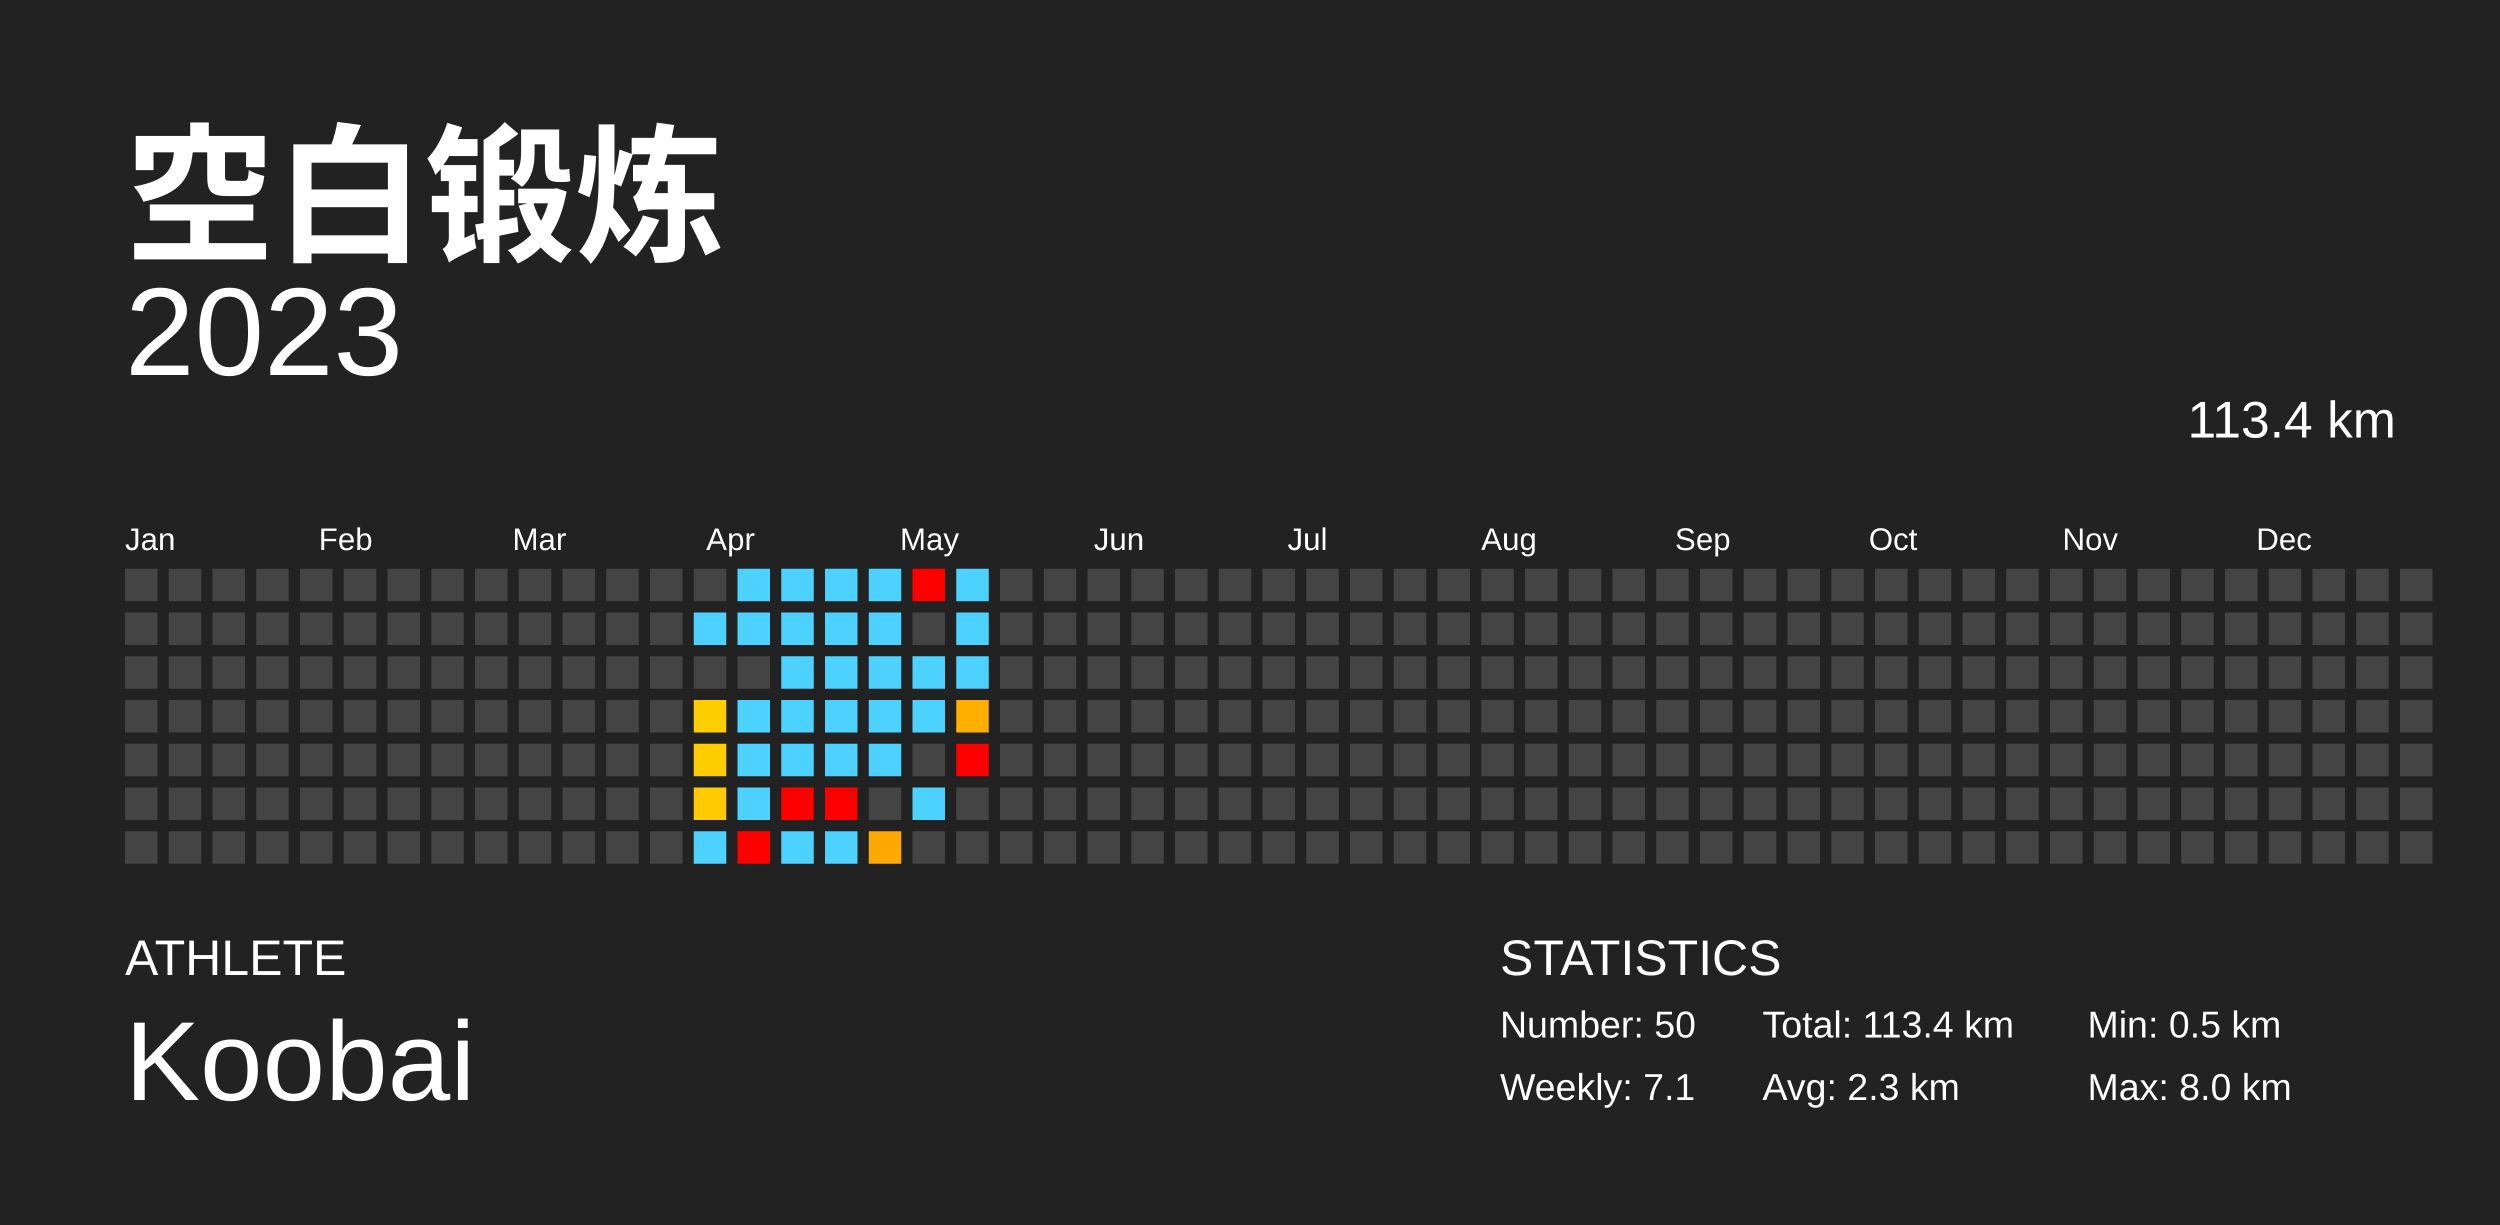
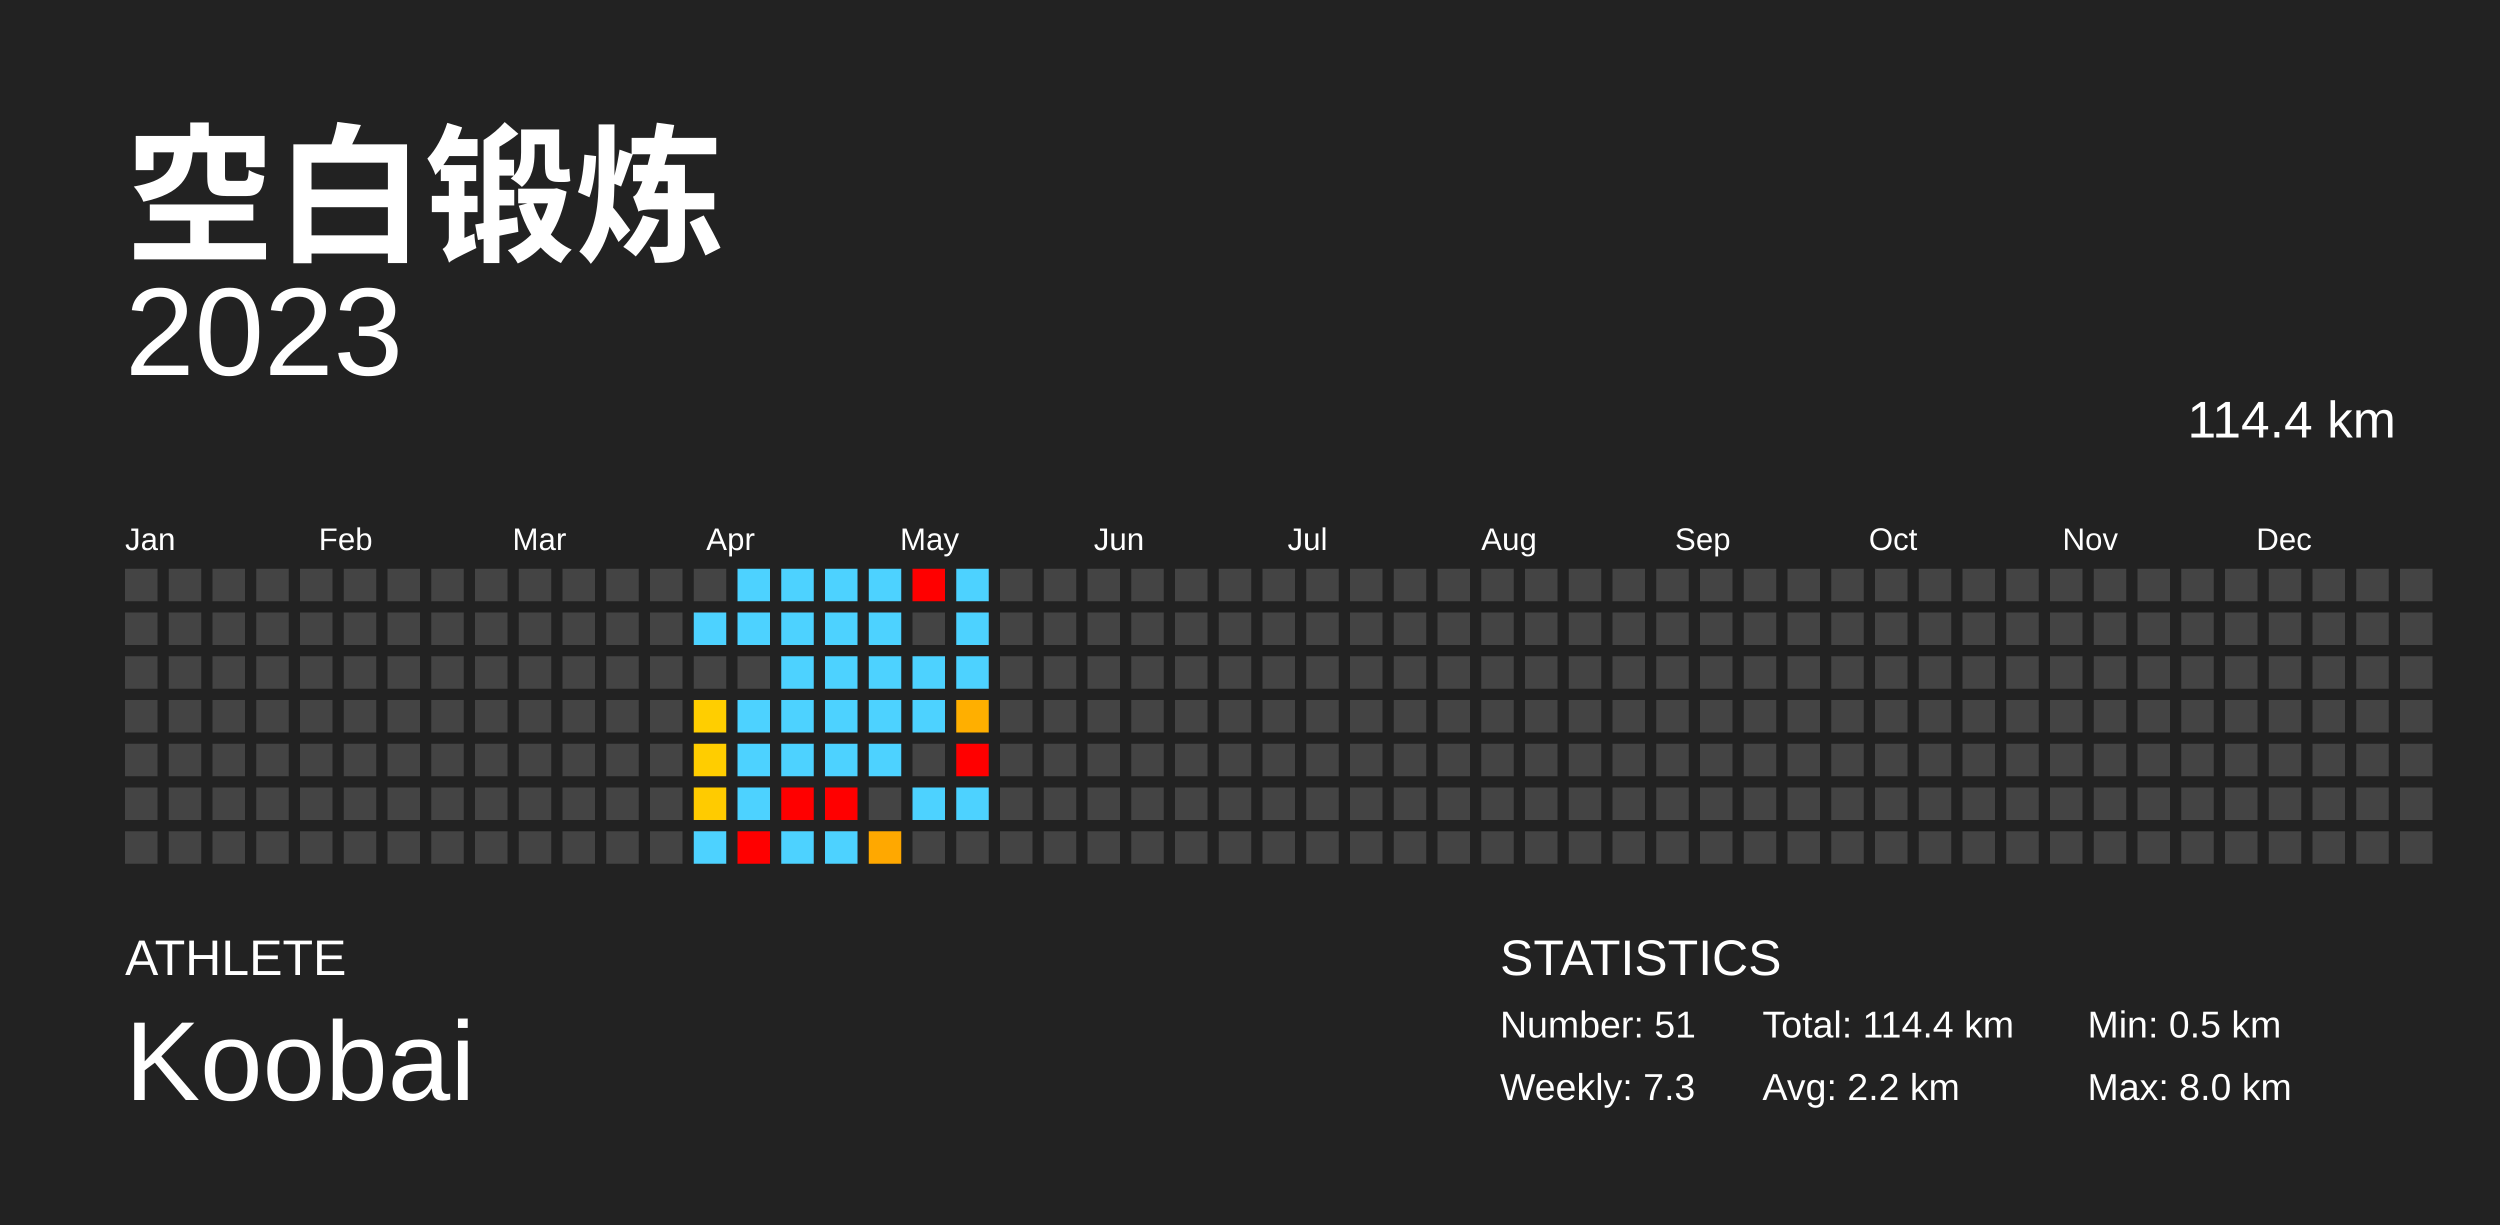
<svg xmlns="http://www.w3.org/2000/svg" baseProfile="full" height="98mm" version="1.1" viewBox="0,0,200,98" width="200mm">
  <defs />
  <rect fill="#222222" height="98" width="200" x="0" y="0" />
  <text fill="#FFFFFF" style="font-size:12px; font-family:Arial; font-weight:bold;" x="10" y="20">空白锻炼</text>
  <text fill="#FFFFFF" style="font-size:4px; font-family:Arial" x="10" y="78">ATHLETE</text>
  <text fill="#FFFFFF" style="font-size:9px; font-family:Arial" x="10" y="88">Koobai</text>
  <text fill="#FFFFFF" style="font-size:4px; font-family:Arial" x="120" y="78">STATISTICS</text>
-   <text fill="#FFFFFF" style="font-size:3px; font-family:Arial" x="120" y="83">Number: 50</text>
-   <text fill="#FFFFFF" style="font-size:3px; font-family:Arial" x="120" y="88">Weekly: 7.1</text>
-   <text fill="#FFFFFF" style="font-size:3px; font-family:Arial" x="141" y="83">Total: 113.4 km</text>
-   <text fill="#FFFFFF" style="font-size:3px; font-family:Arial" x="141" y="88">Avg: 2.3 km</text>
+   <text fill="#FFFFFF" style="font-size:3px; font-family:Arial" x="120" y="83">Number: 51</text>
+   <text fill="#FFFFFF" style="font-size:3px; font-family:Arial" x="120" y="88">Weekly: 7.3</text>
+   <text fill="#FFFFFF" style="font-size:3px; font-family:Arial" x="141" y="83">Total: 114.4 km</text>
+   <text fill="#FFFFFF" style="font-size:3px; font-family:Arial" x="141" y="88">Avg: 2.2 km</text>
  <text fill="#FFFFFF" style="font-size:3px; font-family:Arial" x="167" y="83">Min: 0.5 km</text>
  <text fill="#FFFFFF" style="font-size:3px; font-family:Arial" x="167" y="88">Max: 8.0 km</text>
  <text alignment-baseline="hanging" fill="#FFFFFF" style="font-size:10.0px; font-family:Arial;" x="10" y="30">2023</text>
-   <text alignment-baseline="hanging" fill="#FFFFFF" style="font-size:4.125px; font-family:Arial;" x="175" y="35">113.4 km</text>
+   <text alignment-baseline="hanging" fill="#FFFFFF" style="font-size:4.125px; font-family:Arial;" x="175" y="35">114.4 km</text>
  <text fill="#FFFFFF" style="font-size:2.5px; font-family:Arial" x="10.0" y="44">Jan</text>
  <text fill="#FFFFFF" style="font-size:2.5px; font-family:Arial" x="25.5" y="44">Feb</text>
  <text fill="#FFFFFF" style="font-size:2.5px; font-family:Arial" x="41.0" y="44">Mar</text>
  <text fill="#FFFFFF" style="font-size:2.5px; font-family:Arial" x="56.5" y="44">Apr</text>
  <text fill="#FFFFFF" style="font-size:2.5px; font-family:Arial" x="72.0" y="44">May</text>
  <text fill="#FFFFFF" style="font-size:2.5px; font-family:Arial" x="87.5" y="44">Jun</text>
  <text fill="#FFFFFF" style="font-size:2.5px; font-family:Arial" x="103.0" y="44">Jul</text>
  <text fill="#FFFFFF" style="font-size:2.5px; font-family:Arial" x="118.5" y="44">Aug</text>
  <text fill="#FFFFFF" style="font-size:2.5px; font-family:Arial" x="134.0" y="44">Sep</text>
  <text fill="#FFFFFF" style="font-size:2.5px; font-family:Arial" x="149.5" y="44">Oct</text>
  <text fill="#FFFFFF" style="font-size:2.5px; font-family:Arial" x="165.0" y="44">Nov</text>
  <text fill="#FFFFFF" style="font-size:2.5px; font-family:Arial" x="180.5" y="44">Dec</text>
  <rect fill="#444444" height="2.6" width="2.6" x="10.0" y="45.5" />
  <rect fill="#444444" height="2.6" width="2.6" x="10.0" y="49.0" />
  <rect fill="#444444" height="2.6" width="2.6" x="10.0" y="52.5" />
  <rect fill="#444444" height="2.6" width="2.6" x="10.0" y="56.0" />
  <rect fill="#444444" height="2.6" width="2.6" x="10.0" y="59.5" />
  <rect fill="#444444" height="2.6" width="2.6" x="10.0" y="63.0" />
  <rect fill="#444444" height="2.6" width="2.6" x="10.0" y="66.5" />
  <rect fill="#444444" height="2.6" width="2.6" x="13.5" y="45.5" />
  <rect fill="#444444" height="2.6" width="2.6" x="13.5" y="49.0" />
  <rect fill="#444444" height="2.6" width="2.6" x="13.5" y="52.5" />
  <rect fill="#444444" height="2.6" width="2.6" x="13.5" y="56.0" />
  <rect fill="#444444" height="2.6" width="2.6" x="13.5" y="59.5" />
  <rect fill="#444444" height="2.6" width="2.6" x="13.5" y="63.0" />
  <rect fill="#444444" height="2.6" width="2.6" x="13.5" y="66.5" />
  <rect fill="#444444" height="2.6" width="2.6" x="17.0" y="45.5" />
  <rect fill="#444444" height="2.6" width="2.6" x="17.0" y="49.0" />
  <rect fill="#444444" height="2.6" width="2.6" x="17.0" y="52.5" />
  <rect fill="#444444" height="2.6" width="2.6" x="17.0" y="56.0" />
  <rect fill="#444444" height="2.6" width="2.6" x="17.0" y="59.5" />
  <rect fill="#444444" height="2.6" width="2.6" x="17.0" y="63.0" />
  <rect fill="#444444" height="2.6" width="2.6" x="17.0" y="66.5" />
  <rect fill="#444444" height="2.6" width="2.6" x="20.5" y="45.5" />
  <rect fill="#444444" height="2.6" width="2.6" x="20.5" y="49.0" />
  <rect fill="#444444" height="2.6" width="2.6" x="20.5" y="52.5" />
  <rect fill="#444444" height="2.6" width="2.6" x="20.5" y="56.0" />
  <rect fill="#444444" height="2.6" width="2.6" x="20.5" y="59.5" />
  <rect fill="#444444" height="2.6" width="2.6" x="20.5" y="63.0" />
  <rect fill="#444444" height="2.6" width="2.6" x="20.5" y="66.5" />
  <rect fill="#444444" height="2.6" width="2.6" x="24.0" y="45.5" />
  <rect fill="#444444" height="2.6" width="2.6" x="24.0" y="49.0" />
  <rect fill="#444444" height="2.6" width="2.6" x="24.0" y="52.5" />
  <rect fill="#444444" height="2.6" width="2.6" x="24.0" y="56.0" />
  <rect fill="#444444" height="2.6" width="2.6" x="24.0" y="59.5" />
  <rect fill="#444444" height="2.6" width="2.6" x="24.0" y="63.0" />
  <rect fill="#444444" height="2.6" width="2.6" x="24.0" y="66.5" />
  <rect fill="#444444" height="2.6" width="2.6" x="27.5" y="45.5" />
  <rect fill="#444444" height="2.6" width="2.6" x="27.5" y="49.0" />
  <rect fill="#444444" height="2.6" width="2.6" x="27.5" y="52.5" />
  <rect fill="#444444" height="2.6" width="2.6" x="27.5" y="56.0" />
  <rect fill="#444444" height="2.6" width="2.6" x="27.5" y="59.5" />
  <rect fill="#444444" height="2.6" width="2.6" x="27.5" y="63.0" />
  <rect fill="#444444" height="2.6" width="2.6" x="27.5" y="66.5" />
  <rect fill="#444444" height="2.6" width="2.6" x="31.0" y="45.5" />
  <rect fill="#444444" height="2.6" width="2.6" x="31.0" y="49.0" />
  <rect fill="#444444" height="2.6" width="2.6" x="31.0" y="52.5" />
  <rect fill="#444444" height="2.6" width="2.6" x="31.0" y="56.0" />
  <rect fill="#444444" height="2.6" width="2.6" x="31.0" y="59.5" />
  <rect fill="#444444" height="2.6" width="2.6" x="31.0" y="63.0" />
  <rect fill="#444444" height="2.6" width="2.6" x="31.0" y="66.5" />
  <rect fill="#444444" height="2.6" width="2.6" x="34.5" y="45.5" />
  <rect fill="#444444" height="2.6" width="2.6" x="34.5" y="49.0" />
  <rect fill="#444444" height="2.6" width="2.6" x="34.5" y="52.5" />
  <rect fill="#444444" height="2.6" width="2.6" x="34.5" y="56.0" />
  <rect fill="#444444" height="2.6" width="2.6" x="34.5" y="59.5" />
  <rect fill="#444444" height="2.6" width="2.6" x="34.5" y="63.0" />
  <rect fill="#444444" height="2.6" width="2.6" x="34.5" y="66.5" />
  <rect fill="#444444" height="2.6" width="2.6" x="38.0" y="45.5" />
  <rect fill="#444444" height="2.6" width="2.6" x="38.0" y="49.0" />
  <rect fill="#444444" height="2.6" width="2.6" x="38.0" y="52.5" />
  <rect fill="#444444" height="2.6" width="2.6" x="38.0" y="56.0" />
  <rect fill="#444444" height="2.6" width="2.6" x="38.0" y="59.5" />
  <rect fill="#444444" height="2.6" width="2.6" x="38.0" y="63.0" />
  <rect fill="#444444" height="2.6" width="2.6" x="38.0" y="66.5" />
  <rect fill="#444444" height="2.6" width="2.6" x="41.5" y="45.5" />
  <rect fill="#444444" height="2.6" width="2.6" x="41.5" y="49.0" />
  <rect fill="#444444" height="2.6" width="2.6" x="41.5" y="52.5" />
  <rect fill="#444444" height="2.6" width="2.6" x="41.5" y="56.0" />
  <rect fill="#444444" height="2.6" width="2.6" x="41.5" y="59.5" />
  <rect fill="#444444" height="2.6" width="2.6" x="41.5" y="63.0" />
  <rect fill="#444444" height="2.6" width="2.6" x="41.5" y="66.5" />
  <rect fill="#444444" height="2.6" width="2.6" x="45.0" y="45.5" />
  <rect fill="#444444" height="2.6" width="2.6" x="45.0" y="49.0" />
  <rect fill="#444444" height="2.6" width="2.6" x="45.0" y="52.5" />
  <rect fill="#444444" height="2.6" width="2.6" x="45.0" y="56.0" />
  <rect fill="#444444" height="2.6" width="2.6" x="45.0" y="59.5" />
  <rect fill="#444444" height="2.6" width="2.6" x="45.0" y="63.0" />
  <rect fill="#444444" height="2.6" width="2.6" x="45.0" y="66.5" />
  <rect fill="#444444" height="2.6" width="2.6" x="48.5" y="45.5" />
  <rect fill="#444444" height="2.6" width="2.6" x="48.5" y="49.0" />
  <rect fill="#444444" height="2.6" width="2.6" x="48.5" y="52.5" />
  <rect fill="#444444" height="2.6" width="2.6" x="48.5" y="56.0" />
  <rect fill="#444444" height="2.6" width="2.6" x="48.5" y="59.5" />
  <rect fill="#444444" height="2.6" width="2.6" x="48.5" y="63.0" />
  <rect fill="#444444" height="2.6" width="2.6" x="48.5" y="66.5" />
  <rect fill="#444444" height="2.6" width="2.6" x="52.0" y="45.5" />
  <rect fill="#444444" height="2.6" width="2.6" x="52.0" y="49.0" />
  <rect fill="#444444" height="2.6" width="2.6" x="52.0" y="52.5" />
  <rect fill="#444444" height="2.6" width="2.6" x="52.0" y="56.0" />
  <rect fill="#444444" height="2.6" width="2.6" x="52.0" y="59.5" />
  <rect fill="#444444" height="2.6" width="2.6" x="52.0" y="63.0" />
  <rect fill="#444444" height="2.6" width="2.6" x="52.0" y="66.5" />
  <rect fill="#444444" height="2.6" width="2.6" x="55.5" y="45.5" />
  <rect fill="#4dd2ff" height="2.6" width="2.6" x="55.5" y="49.0" />
  <rect fill="#444444" height="2.6" width="2.6" x="55.5" y="52.5" />
  <rect fill="#ffce00" height="2.6" width="2.6" x="55.5" y="56.0" />
  <rect fill="#ffcd00" height="2.6" width="2.6" x="55.5" y="59.5" />
  <rect fill="#ffcb00" height="2.6" width="2.6" x="55.5" y="63.0" />
  <rect fill="#4dd2ff" height="2.6" width="2.6" x="55.5" y="66.5" />
  <rect fill="#4dd2ff" height="2.6" width="2.6" x="59.0" y="45.5" />
  <rect fill="#4dd2ff" height="2.6" width="2.6" x="59.0" y="49.0" />
  <rect fill="#444444" height="2.6" width="2.6" x="59.0" y="52.5" />
  <rect fill="#4dd2ff" height="2.6" width="2.6" x="59.0" y="56.0" />
  <rect fill="#4dd2ff" height="2.6" width="2.6" x="59.0" y="59.5" />
  <rect fill="#4dd2ff" height="2.6" width="2.6" x="59.0" y="63.0" />
  <rect fill="red" height="2.6" width="2.6" x="59.0" y="66.5" />
  <rect fill="#4dd2ff" height="2.6" width="2.6" x="62.5" y="45.5" />
  <rect fill="#4dd2ff" height="2.6" width="2.6" x="62.5" y="49.0" />
  <rect fill="#4dd2ff" height="2.6" width="2.6" x="62.5" y="52.5" />
  <rect fill="#4dd2ff" height="2.6" width="2.6" x="62.5" y="56.0" />
  <rect fill="#4dd2ff" height="2.6" width="2.6" x="62.5" y="59.5" />
  <rect fill="red" height="2.6" width="2.6" x="62.5" y="63.0" />
  <rect fill="#4dd2ff" height="2.6" width="2.6" x="62.5" y="66.5" />
  <rect fill="#4dd2ff" height="2.6" width="2.6" x="66.0" y="45.5" />
  <rect fill="#4dd2ff" height="2.6" width="2.6" x="66.0" y="49.0" />
  <rect fill="#4dd2ff" height="2.6" width="2.6" x="66.0" y="52.5" />
  <rect fill="#4dd2ff" height="2.6" width="2.6" x="66.0" y="56.0" />
  <rect fill="#4dd2ff" height="2.6" width="2.6" x="66.0" y="59.5" />
  <rect fill="red" height="2.6" width="2.6" x="66.0" y="63.0" />
  <rect fill="#4dd2ff" height="2.6" width="2.6" x="66.0" y="66.5" />
  <rect fill="#4dd2ff" height="2.6" width="2.6" x="69.5" y="45.5" />
  <rect fill="#4dd2ff" height="2.6" width="2.6" x="69.5" y="49.0" />
  <rect fill="#4dd2ff" height="2.6" width="2.6" x="69.5" y="52.5" />
  <rect fill="#4dd2ff" height="2.6" width="2.6" x="69.5" y="56.0" />
  <rect fill="#4dd2ff" height="2.6" width="2.6" x="69.5" y="59.5" />
  <rect fill="#444444" height="2.6" width="2.6" x="69.5" y="63.0" />
  <rect fill="#ffa800" height="2.6" width="2.6" x="69.5" y="66.5" />
  <rect fill="red" height="2.6" width="2.6" x="73.0" y="45.5" />
  <rect fill="#444444" height="2.6" width="2.6" x="73.0" y="49.0" />
  <rect fill="#4dd2ff" height="2.6" width="2.6" x="73.0" y="52.5" />
  <rect fill="#4dd2ff" height="2.6" width="2.6" x="73.0" y="56.0" />
  <rect fill="#444444" height="2.6" width="2.6" x="73.0" y="59.5" />
  <rect fill="#4dd2ff" height="2.6" width="2.6" x="73.0" y="63.0" />
  <rect fill="#444444" height="2.6" width="2.6" x="73.0" y="66.5" />
  <rect fill="#4dd2ff" height="2.6" width="2.6" x="76.5" y="45.5" />
  <rect fill="#4dd2ff" height="2.6" width="2.6" x="76.5" y="49.0" />
  <rect fill="#4dd2ff" height="2.6" width="2.6" x="76.5" y="52.5" />
  <rect fill="#ffaf00" height="2.6" width="2.6" x="76.5" y="56.0" />
  <rect fill="red" height="2.6" width="2.6" x="76.5" y="59.5" />
-   <rect fill="#444444" height="2.6" width="2.6" x="76.5" y="63.0" />
+   <rect fill="#4dd2ff" height="2.6" width="2.6" x="76.5" y="63.0" />
  <rect fill="#444444" height="2.6" width="2.6" x="76.5" y="66.5" />
  <rect fill="#444444" height="2.6" width="2.6" x="80.0" y="45.5" />
  <rect fill="#444444" height="2.6" width="2.6" x="80.0" y="49.0" />
  <rect fill="#444444" height="2.6" width="2.6" x="80.0" y="52.5" />
  <rect fill="#444444" height="2.6" width="2.6" x="80.0" y="56.0" />
  <rect fill="#444444" height="2.6" width="2.6" x="80.0" y="59.5" />
  <rect fill="#444444" height="2.6" width="2.6" x="80.0" y="63.0" />
  <rect fill="#444444" height="2.6" width="2.6" x="80.0" y="66.5" />
  <rect fill="#444444" height="2.6" width="2.6" x="83.5" y="45.5" />
  <rect fill="#444444" height="2.6" width="2.6" x="83.5" y="49.0" />
  <rect fill="#444444" height="2.6" width="2.6" x="83.5" y="52.5" />
  <rect fill="#444444" height="2.6" width="2.6" x="83.5" y="56.0" />
  <rect fill="#444444" height="2.6" width="2.6" x="83.5" y="59.5" />
  <rect fill="#444444" height="2.6" width="2.6" x="83.5" y="63.0" />
  <rect fill="#444444" height="2.6" width="2.6" x="83.5" y="66.5" />
  <rect fill="#444444" height="2.6" width="2.6" x="87.0" y="45.5" />
  <rect fill="#444444" height="2.6" width="2.6" x="87.0" y="49.0" />
  <rect fill="#444444" height="2.6" width="2.6" x="87.0" y="52.5" />
  <rect fill="#444444" height="2.6" width="2.6" x="87.0" y="56.0" />
  <rect fill="#444444" height="2.6" width="2.6" x="87.0" y="59.5" />
  <rect fill="#444444" height="2.6" width="2.6" x="87.0" y="63.0" />
  <rect fill="#444444" height="2.6" width="2.6" x="87.0" y="66.5" />
  <rect fill="#444444" height="2.6" width="2.6" x="90.5" y="45.5" />
  <rect fill="#444444" height="2.6" width="2.6" x="90.5" y="49.0" />
  <rect fill="#444444" height="2.6" width="2.6" x="90.5" y="52.5" />
  <rect fill="#444444" height="2.6" width="2.6" x="90.5" y="56.0" />
  <rect fill="#444444" height="2.6" width="2.6" x="90.5" y="59.5" />
  <rect fill="#444444" height="2.6" width="2.6" x="90.5" y="63.0" />
  <rect fill="#444444" height="2.6" width="2.6" x="90.5" y="66.5" />
  <rect fill="#444444" height="2.6" width="2.6" x="94.0" y="45.5" />
  <rect fill="#444444" height="2.6" width="2.6" x="94.0" y="49.0" />
  <rect fill="#444444" height="2.6" width="2.6" x="94.0" y="52.5" />
  <rect fill="#444444" height="2.6" width="2.6" x="94.0" y="56.0" />
  <rect fill="#444444" height="2.6" width="2.6" x="94.0" y="59.5" />
  <rect fill="#444444" height="2.6" width="2.6" x="94.0" y="63.0" />
  <rect fill="#444444" height="2.6" width="2.6" x="94.0" y="66.5" />
  <rect fill="#444444" height="2.6" width="2.6" x="97.5" y="45.5" />
  <rect fill="#444444" height="2.6" width="2.6" x="97.5" y="49.0" />
  <rect fill="#444444" height="2.6" width="2.6" x="97.5" y="52.5" />
  <rect fill="#444444" height="2.6" width="2.6" x="97.5" y="56.0" />
  <rect fill="#444444" height="2.6" width="2.6" x="97.5" y="59.5" />
  <rect fill="#444444" height="2.6" width="2.6" x="97.5" y="63.0" />
  <rect fill="#444444" height="2.6" width="2.6" x="97.5" y="66.5" />
  <rect fill="#444444" height="2.6" width="2.6" x="101.0" y="45.5" />
  <rect fill="#444444" height="2.6" width="2.6" x="101.0" y="49.0" />
  <rect fill="#444444" height="2.6" width="2.6" x="101.0" y="52.5" />
  <rect fill="#444444" height="2.6" width="2.6" x="101.0" y="56.0" />
  <rect fill="#444444" height="2.6" width="2.6" x="101.0" y="59.5" />
  <rect fill="#444444" height="2.6" width="2.6" x="101.0" y="63.0" />
  <rect fill="#444444" height="2.6" width="2.6" x="101.0" y="66.5" />
  <rect fill="#444444" height="2.6" width="2.6" x="104.5" y="45.5" />
  <rect fill="#444444" height="2.6" width="2.6" x="104.5" y="49.0" />
  <rect fill="#444444" height="2.6" width="2.6" x="104.5" y="52.5" />
  <rect fill="#444444" height="2.6" width="2.6" x="104.5" y="56.0" />
  <rect fill="#444444" height="2.6" width="2.6" x="104.5" y="59.5" />
  <rect fill="#444444" height="2.6" width="2.6" x="104.5" y="63.0" />
  <rect fill="#444444" height="2.6" width="2.6" x="104.5" y="66.5" />
  <rect fill="#444444" height="2.6" width="2.6" x="108.0" y="45.5" />
  <rect fill="#444444" height="2.6" width="2.6" x="108.0" y="49.0" />
  <rect fill="#444444" height="2.6" width="2.6" x="108.0" y="52.5" />
  <rect fill="#444444" height="2.6" width="2.6" x="108.0" y="56.0" />
  <rect fill="#444444" height="2.6" width="2.6" x="108.0" y="59.5" />
  <rect fill="#444444" height="2.6" width="2.6" x="108.0" y="63.0" />
  <rect fill="#444444" height="2.6" width="2.6" x="108.0" y="66.5" />
  <rect fill="#444444" height="2.6" width="2.6" x="111.5" y="45.5" />
  <rect fill="#444444" height="2.6" width="2.6" x="111.5" y="49.0" />
  <rect fill="#444444" height="2.6" width="2.6" x="111.5" y="52.5" />
  <rect fill="#444444" height="2.6" width="2.6" x="111.5" y="56.0" />
  <rect fill="#444444" height="2.6" width="2.6" x="111.5" y="59.5" />
  <rect fill="#444444" height="2.6" width="2.6" x="111.5" y="63.0" />
  <rect fill="#444444" height="2.6" width="2.6" x="111.5" y="66.5" />
  <rect fill="#444444" height="2.6" width="2.6" x="115.0" y="45.5" />
  <rect fill="#444444" height="2.6" width="2.6" x="115.0" y="49.0" />
  <rect fill="#444444" height="2.6" width="2.6" x="115.0" y="52.5" />
  <rect fill="#444444" height="2.6" width="2.6" x="115.0" y="56.0" />
  <rect fill="#444444" height="2.6" width="2.6" x="115.0" y="59.5" />
  <rect fill="#444444" height="2.6" width="2.6" x="115.0" y="63.0" />
  <rect fill="#444444" height="2.6" width="2.6" x="115.0" y="66.5" />
  <rect fill="#444444" height="2.6" width="2.6" x="118.5" y="45.5" />
  <rect fill="#444444" height="2.6" width="2.6" x="118.5" y="49.0" />
  <rect fill="#444444" height="2.6" width="2.6" x="118.5" y="52.5" />
  <rect fill="#444444" height="2.6" width="2.6" x="118.5" y="56.0" />
  <rect fill="#444444" height="2.6" width="2.6" x="118.5" y="59.5" />
  <rect fill="#444444" height="2.6" width="2.6" x="118.5" y="63.0" />
  <rect fill="#444444" height="2.6" width="2.6" x="118.5" y="66.5" />
  <rect fill="#444444" height="2.6" width="2.6" x="122.0" y="45.5" />
  <rect fill="#444444" height="2.6" width="2.6" x="122.0" y="49.0" />
  <rect fill="#444444" height="2.6" width="2.6" x="122.0" y="52.5" />
  <rect fill="#444444" height="2.6" width="2.6" x="122.0" y="56.0" />
  <rect fill="#444444" height="2.6" width="2.6" x="122.0" y="59.5" />
  <rect fill="#444444" height="2.6" width="2.6" x="122.0" y="63.0" />
  <rect fill="#444444" height="2.6" width="2.6" x="122.0" y="66.5" />
  <rect fill="#444444" height="2.6" width="2.6" x="125.5" y="45.5" />
  <rect fill="#444444" height="2.6" width="2.6" x="125.5" y="49.0" />
  <rect fill="#444444" height="2.6" width="2.6" x="125.5" y="52.5" />
  <rect fill="#444444" height="2.6" width="2.6" x="125.5" y="56.0" />
  <rect fill="#444444" height="2.6" width="2.6" x="125.5" y="59.5" />
  <rect fill="#444444" height="2.6" width="2.6" x="125.5" y="63.0" />
  <rect fill="#444444" height="2.6" width="2.6" x="125.5" y="66.5" />
  <rect fill="#444444" height="2.6" width="2.6" x="129.0" y="45.5" />
  <rect fill="#444444" height="2.6" width="2.6" x="129.0" y="49.0" />
  <rect fill="#444444" height="2.6" width="2.6" x="129.0" y="52.5" />
  <rect fill="#444444" height="2.6" width="2.6" x="129.0" y="56.0" />
  <rect fill="#444444" height="2.6" width="2.6" x="129.0" y="59.5" />
  <rect fill="#444444" height="2.6" width="2.6" x="129.0" y="63.0" />
  <rect fill="#444444" height="2.6" width="2.6" x="129.0" y="66.5" />
  <rect fill="#444444" height="2.6" width="2.6" x="132.5" y="45.5" />
  <rect fill="#444444" height="2.6" width="2.6" x="132.5" y="49.0" />
  <rect fill="#444444" height="2.6" width="2.6" x="132.5" y="52.5" />
  <rect fill="#444444" height="2.6" width="2.6" x="132.5" y="56.0" />
  <rect fill="#444444" height="2.6" width="2.6" x="132.5" y="59.5" />
  <rect fill="#444444" height="2.6" width="2.6" x="132.5" y="63.0" />
  <rect fill="#444444" height="2.6" width="2.6" x="132.5" y="66.5" />
  <rect fill="#444444" height="2.6" width="2.6" x="136.0" y="45.5" />
  <rect fill="#444444" height="2.6" width="2.6" x="136.0" y="49.0" />
  <rect fill="#444444" height="2.6" width="2.6" x="136.0" y="52.5" />
  <rect fill="#444444" height="2.6" width="2.6" x="136.0" y="56.0" />
  <rect fill="#444444" height="2.6" width="2.6" x="136.0" y="59.5" />
  <rect fill="#444444" height="2.6" width="2.6" x="136.0" y="63.0" />
  <rect fill="#444444" height="2.6" width="2.6" x="136.0" y="66.5" />
  <rect fill="#444444" height="2.6" width="2.6" x="139.5" y="45.5" />
  <rect fill="#444444" height="2.6" width="2.6" x="139.5" y="49.0" />
  <rect fill="#444444" height="2.6" width="2.6" x="139.5" y="52.5" />
  <rect fill="#444444" height="2.6" width="2.6" x="139.5" y="56.0" />
  <rect fill="#444444" height="2.6" width="2.6" x="139.5" y="59.5" />
  <rect fill="#444444" height="2.6" width="2.6" x="139.5" y="63.0" />
  <rect fill="#444444" height="2.6" width="2.6" x="139.5" y="66.5" />
  <rect fill="#444444" height="2.6" width="2.6" x="143.0" y="45.5" />
  <rect fill="#444444" height="2.6" width="2.6" x="143.0" y="49.0" />
  <rect fill="#444444" height="2.6" width="2.6" x="143.0" y="52.5" />
  <rect fill="#444444" height="2.6" width="2.6" x="143.0" y="56.0" />
  <rect fill="#444444" height="2.6" width="2.6" x="143.0" y="59.5" />
  <rect fill="#444444" height="2.6" width="2.6" x="143.0" y="63.0" />
  <rect fill="#444444" height="2.6" width="2.6" x="143.0" y="66.5" />
  <rect fill="#444444" height="2.6" width="2.6" x="146.5" y="45.5" />
  <rect fill="#444444" height="2.6" width="2.6" x="146.5" y="49.0" />
  <rect fill="#444444" height="2.6" width="2.6" x="146.5" y="52.5" />
  <rect fill="#444444" height="2.6" width="2.6" x="146.5" y="56.0" />
  <rect fill="#444444" height="2.6" width="2.6" x="146.5" y="59.5" />
  <rect fill="#444444" height="2.6" width="2.6" x="146.5" y="63.0" />
  <rect fill="#444444" height="2.6" width="2.6" x="146.5" y="66.5" />
  <rect fill="#444444" height="2.6" width="2.6" x="150.0" y="45.5" />
  <rect fill="#444444" height="2.6" width="2.6" x="150.0" y="49.0" />
  <rect fill="#444444" height="2.6" width="2.6" x="150.0" y="52.5" />
  <rect fill="#444444" height="2.6" width="2.6" x="150.0" y="56.0" />
  <rect fill="#444444" height="2.6" width="2.6" x="150.0" y="59.5" />
  <rect fill="#444444" height="2.6" width="2.6" x="150.0" y="63.0" />
  <rect fill="#444444" height="2.6" width="2.6" x="150.0" y="66.5" />
  <rect fill="#444444" height="2.6" width="2.6" x="153.5" y="45.5" />
  <rect fill="#444444" height="2.6" width="2.6" x="153.5" y="49.0" />
  <rect fill="#444444" height="2.6" width="2.6" x="153.5" y="52.5" />
  <rect fill="#444444" height="2.6" width="2.6" x="153.5" y="56.0" />
  <rect fill="#444444" height="2.6" width="2.6" x="153.5" y="59.5" />
  <rect fill="#444444" height="2.6" width="2.6" x="153.5" y="63.0" />
  <rect fill="#444444" height="2.6" width="2.6" x="153.5" y="66.5" />
  <rect fill="#444444" height="2.6" width="2.6" x="157.0" y="45.5" />
  <rect fill="#444444" height="2.6" width="2.6" x="157.0" y="49.0" />
  <rect fill="#444444" height="2.6" width="2.6" x="157.0" y="52.5" />
  <rect fill="#444444" height="2.6" width="2.6" x="157.0" y="56.0" />
  <rect fill="#444444" height="2.6" width="2.6" x="157.0" y="59.5" />
  <rect fill="#444444" height="2.6" width="2.6" x="157.0" y="63.0" />
  <rect fill="#444444" height="2.6" width="2.6" x="157.0" y="66.5" />
  <rect fill="#444444" height="2.6" width="2.6" x="160.5" y="45.5" />
  <rect fill="#444444" height="2.6" width="2.6" x="160.5" y="49.0" />
  <rect fill="#444444" height="2.6" width="2.6" x="160.5" y="52.5" />
  <rect fill="#444444" height="2.6" width="2.6" x="160.5" y="56.0" />
  <rect fill="#444444" height="2.6" width="2.6" x="160.5" y="59.5" />
  <rect fill="#444444" height="2.6" width="2.6" x="160.5" y="63.0" />
  <rect fill="#444444" height="2.6" width="2.6" x="160.5" y="66.5" />
  <rect fill="#444444" height="2.6" width="2.6" x="164.0" y="45.5" />
  <rect fill="#444444" height="2.6" width="2.6" x="164.0" y="49.0" />
  <rect fill="#444444" height="2.6" width="2.6" x="164.0" y="52.5" />
  <rect fill="#444444" height="2.6" width="2.6" x="164.0" y="56.0" />
  <rect fill="#444444" height="2.6" width="2.6" x="164.0" y="59.5" />
  <rect fill="#444444" height="2.6" width="2.6" x="164.0" y="63.0" />
  <rect fill="#444444" height="2.6" width="2.6" x="164.0" y="66.5" />
  <rect fill="#444444" height="2.6" width="2.6" x="167.5" y="45.5" />
  <rect fill="#444444" height="2.6" width="2.6" x="167.5" y="49.0" />
  <rect fill="#444444" height="2.6" width="2.6" x="167.5" y="52.5" />
  <rect fill="#444444" height="2.6" width="2.6" x="167.5" y="56.0" />
  <rect fill="#444444" height="2.6" width="2.6" x="167.5" y="59.5" />
  <rect fill="#444444" height="2.6" width="2.6" x="167.5" y="63.0" />
  <rect fill="#444444" height="2.6" width="2.6" x="167.5" y="66.5" />
  <rect fill="#444444" height="2.6" width="2.6" x="171.0" y="45.5" />
  <rect fill="#444444" height="2.6" width="2.6" x="171.0" y="49.0" />
  <rect fill="#444444" height="2.6" width="2.6" x="171.0" y="52.5" />
  <rect fill="#444444" height="2.6" width="2.6" x="171.0" y="56.0" />
  <rect fill="#444444" height="2.6" width="2.6" x="171.0" y="59.5" />
  <rect fill="#444444" height="2.6" width="2.6" x="171.0" y="63.0" />
  <rect fill="#444444" height="2.6" width="2.6" x="171.0" y="66.5" />
  <rect fill="#444444" height="2.6" width="2.6" x="174.5" y="45.5" />
  <rect fill="#444444" height="2.6" width="2.6" x="174.5" y="49.0" />
  <rect fill="#444444" height="2.6" width="2.6" x="174.5" y="52.5" />
  <rect fill="#444444" height="2.6" width="2.6" x="174.5" y="56.0" />
  <rect fill="#444444" height="2.6" width="2.6" x="174.5" y="59.5" />
  <rect fill="#444444" height="2.6" width="2.6" x="174.5" y="63.0" />
  <rect fill="#444444" height="2.6" width="2.6" x="174.5" y="66.5" />
  <rect fill="#444444" height="2.6" width="2.6" x="178.0" y="45.5" />
  <rect fill="#444444" height="2.6" width="2.6" x="178.0" y="49.0" />
  <rect fill="#444444" height="2.6" width="2.6" x="178.0" y="52.5" />
  <rect fill="#444444" height="2.6" width="2.6" x="178.0" y="56.0" />
  <rect fill="#444444" height="2.6" width="2.6" x="178.0" y="59.5" />
  <rect fill="#444444" height="2.6" width="2.6" x="178.0" y="63.0" />
  <rect fill="#444444" height="2.6" width="2.6" x="178.0" y="66.5" />
  <rect fill="#444444" height="2.6" width="2.6" x="181.5" y="45.5" />
  <rect fill="#444444" height="2.6" width="2.6" x="181.5" y="49.0" />
  <rect fill="#444444" height="2.6" width="2.6" x="181.5" y="52.5" />
  <rect fill="#444444" height="2.6" width="2.6" x="181.5" y="56.0" />
  <rect fill="#444444" height="2.6" width="2.6" x="181.5" y="59.5" />
  <rect fill="#444444" height="2.6" width="2.6" x="181.5" y="63.0" />
  <rect fill="#444444" height="2.6" width="2.6" x="181.5" y="66.5" />
  <rect fill="#444444" height="2.6" width="2.6" x="185.0" y="45.5" />
  <rect fill="#444444" height="2.6" width="2.6" x="185.0" y="49.0" />
  <rect fill="#444444" height="2.6" width="2.6" x="185.0" y="52.5" />
  <rect fill="#444444" height="2.6" width="2.6" x="185.0" y="56.0" />
  <rect fill="#444444" height="2.6" width="2.6" x="185.0" y="59.5" />
  <rect fill="#444444" height="2.6" width="2.6" x="185.0" y="63.0" />
  <rect fill="#444444" height="2.6" width="2.6" x="185.0" y="66.5" />
  <rect fill="#444444" height="2.6" width="2.6" x="188.5" y="45.5" />
  <rect fill="#444444" height="2.6" width="2.6" x="188.5" y="49.0" />
  <rect fill="#444444" height="2.6" width="2.6" x="188.5" y="52.5" />
  <rect fill="#444444" height="2.6" width="2.6" x="188.5" y="56.0" />
  <rect fill="#444444" height="2.6" width="2.6" x="188.5" y="59.5" />
  <rect fill="#444444" height="2.6" width="2.6" x="188.5" y="63.0" />
  <rect fill="#444444" height="2.6" width="2.6" x="188.5" y="66.5" />
  <rect fill="#444444" height="2.6" width="2.6" x="192.0" y="45.5" />
  <rect fill="#444444" height="2.6" width="2.6" x="192.0" y="49.0" />
  <rect fill="#444444" height="2.6" width="2.6" x="192.0" y="52.5" />
  <rect fill="#444444" height="2.6" width="2.6" x="192.0" y="56.0" />
  <rect fill="#444444" height="2.6" width="2.6" x="192.0" y="59.5" />
  <rect fill="#444444" height="2.6" width="2.6" x="192.0" y="63.0" />
  <rect fill="#444444" height="2.6" width="2.6" x="192.0" y="66.5" />
</svg>
